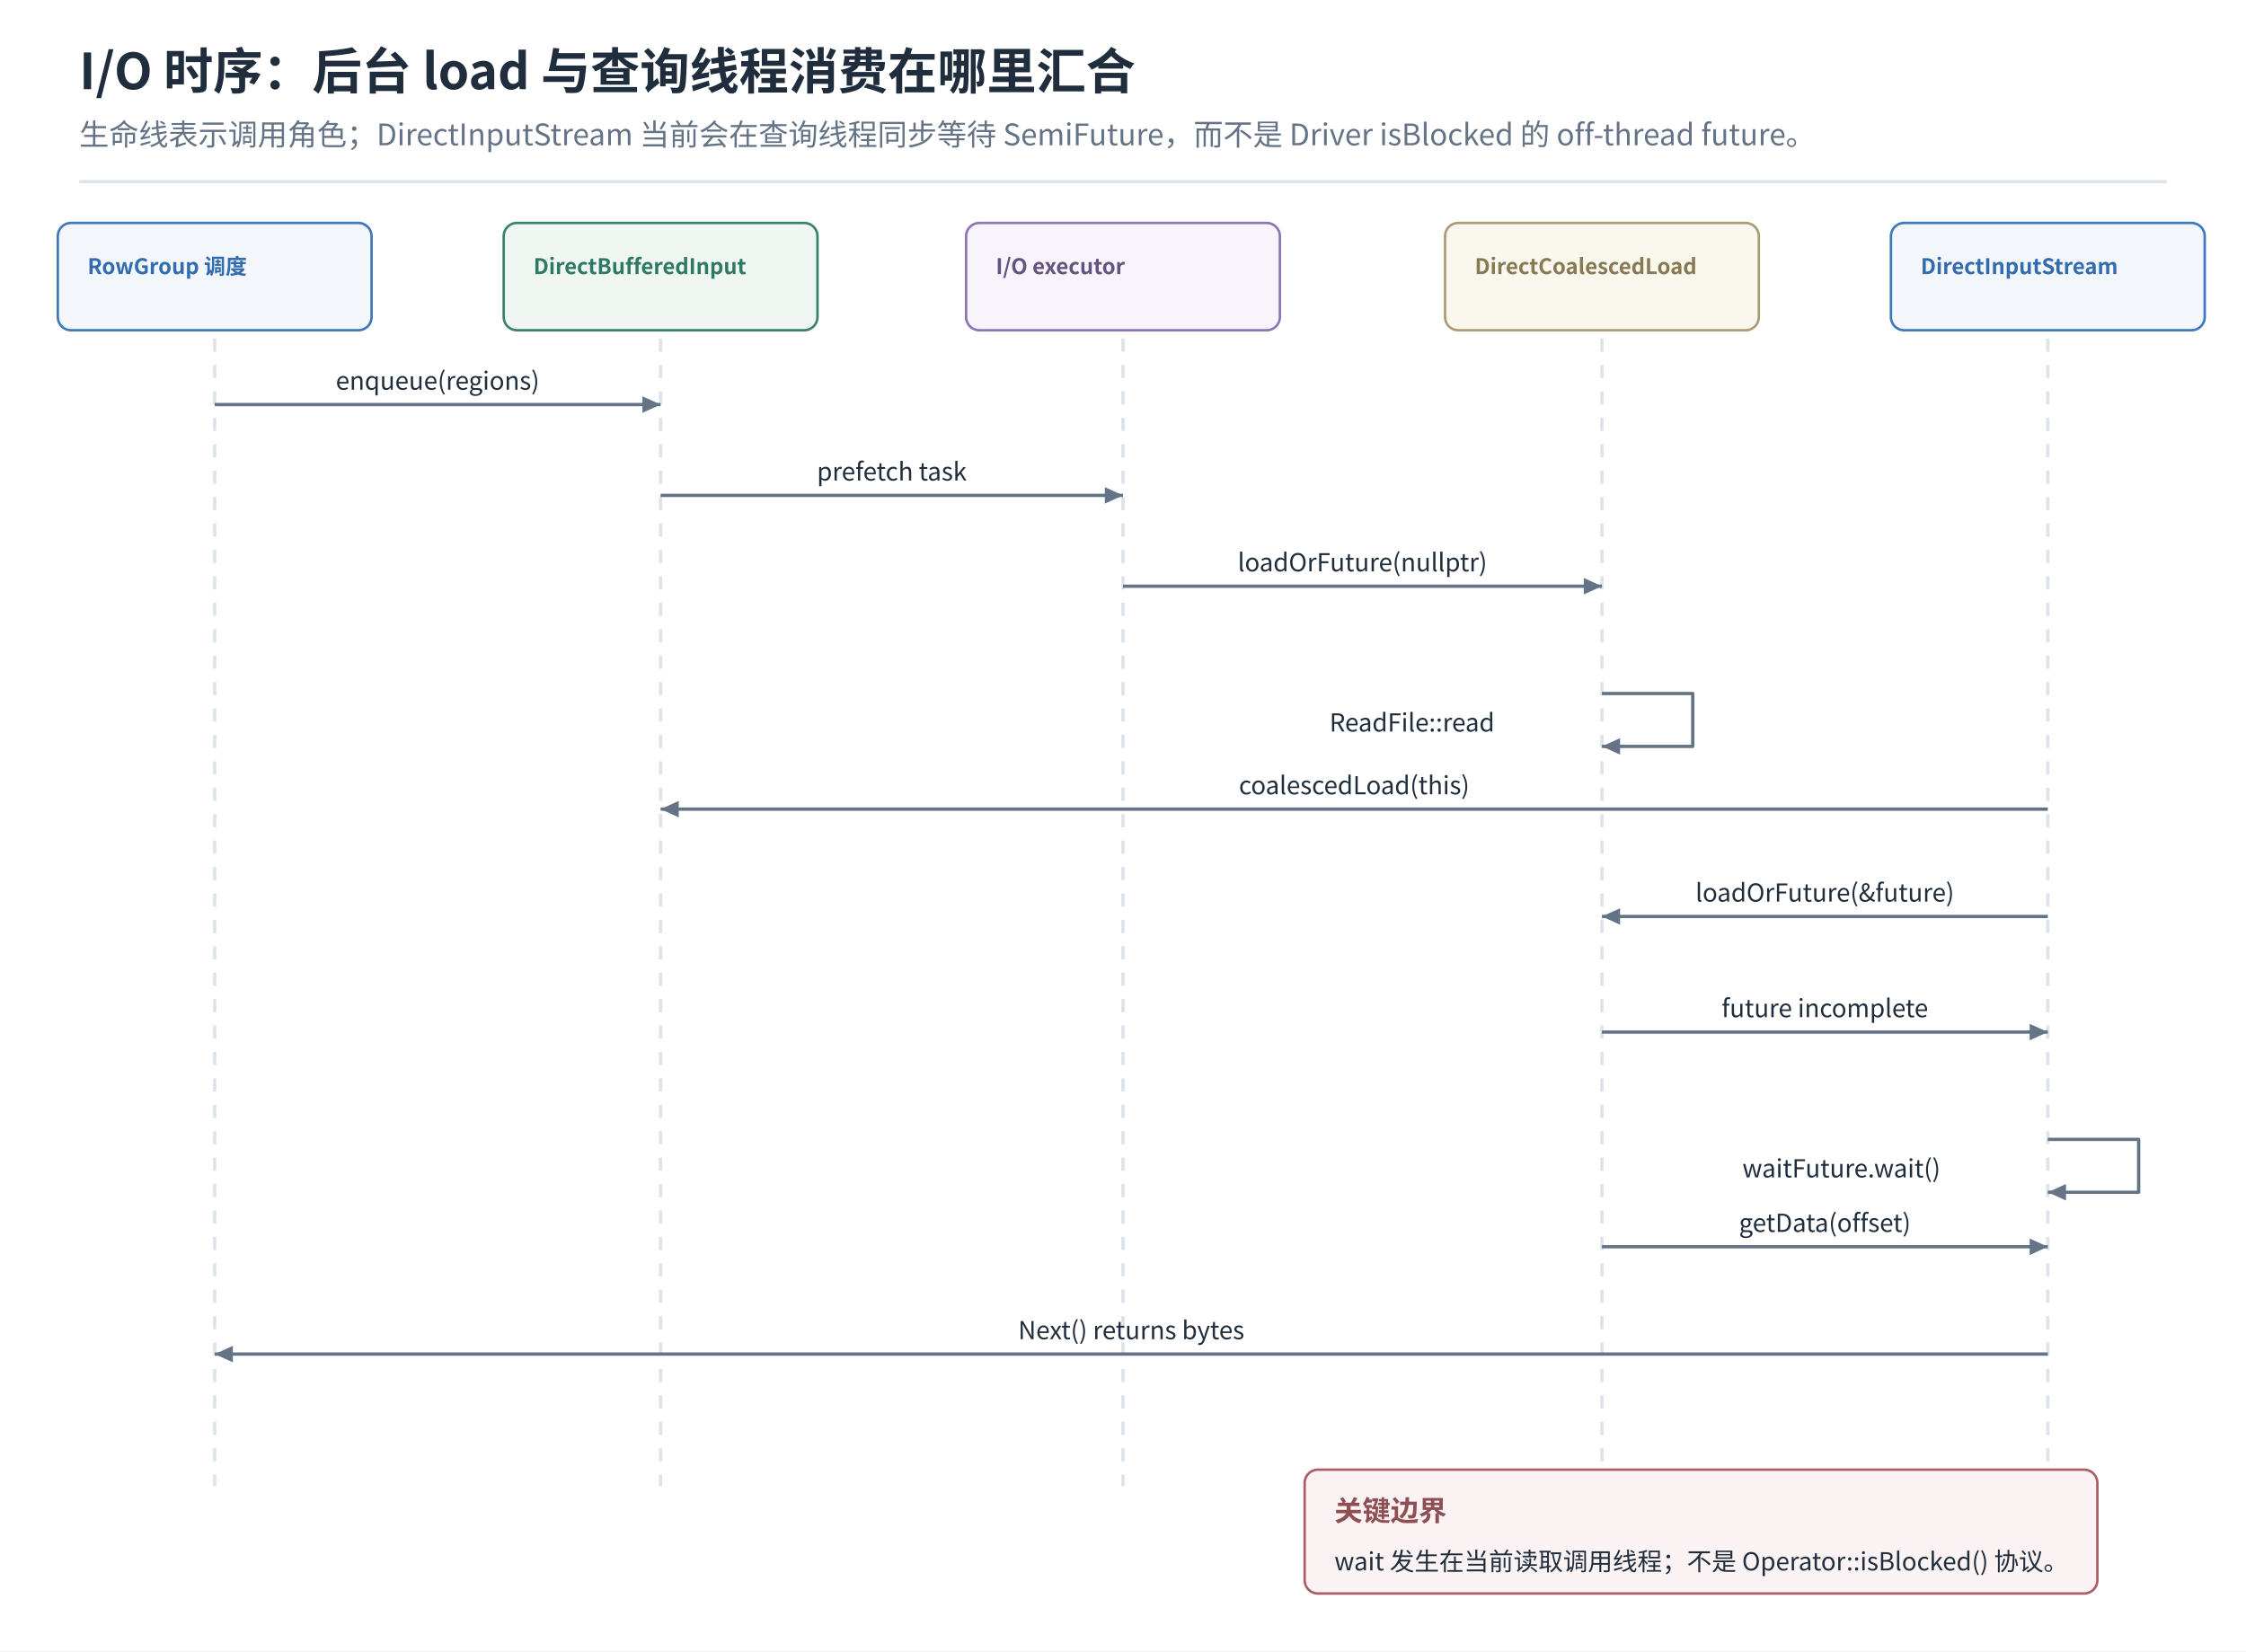
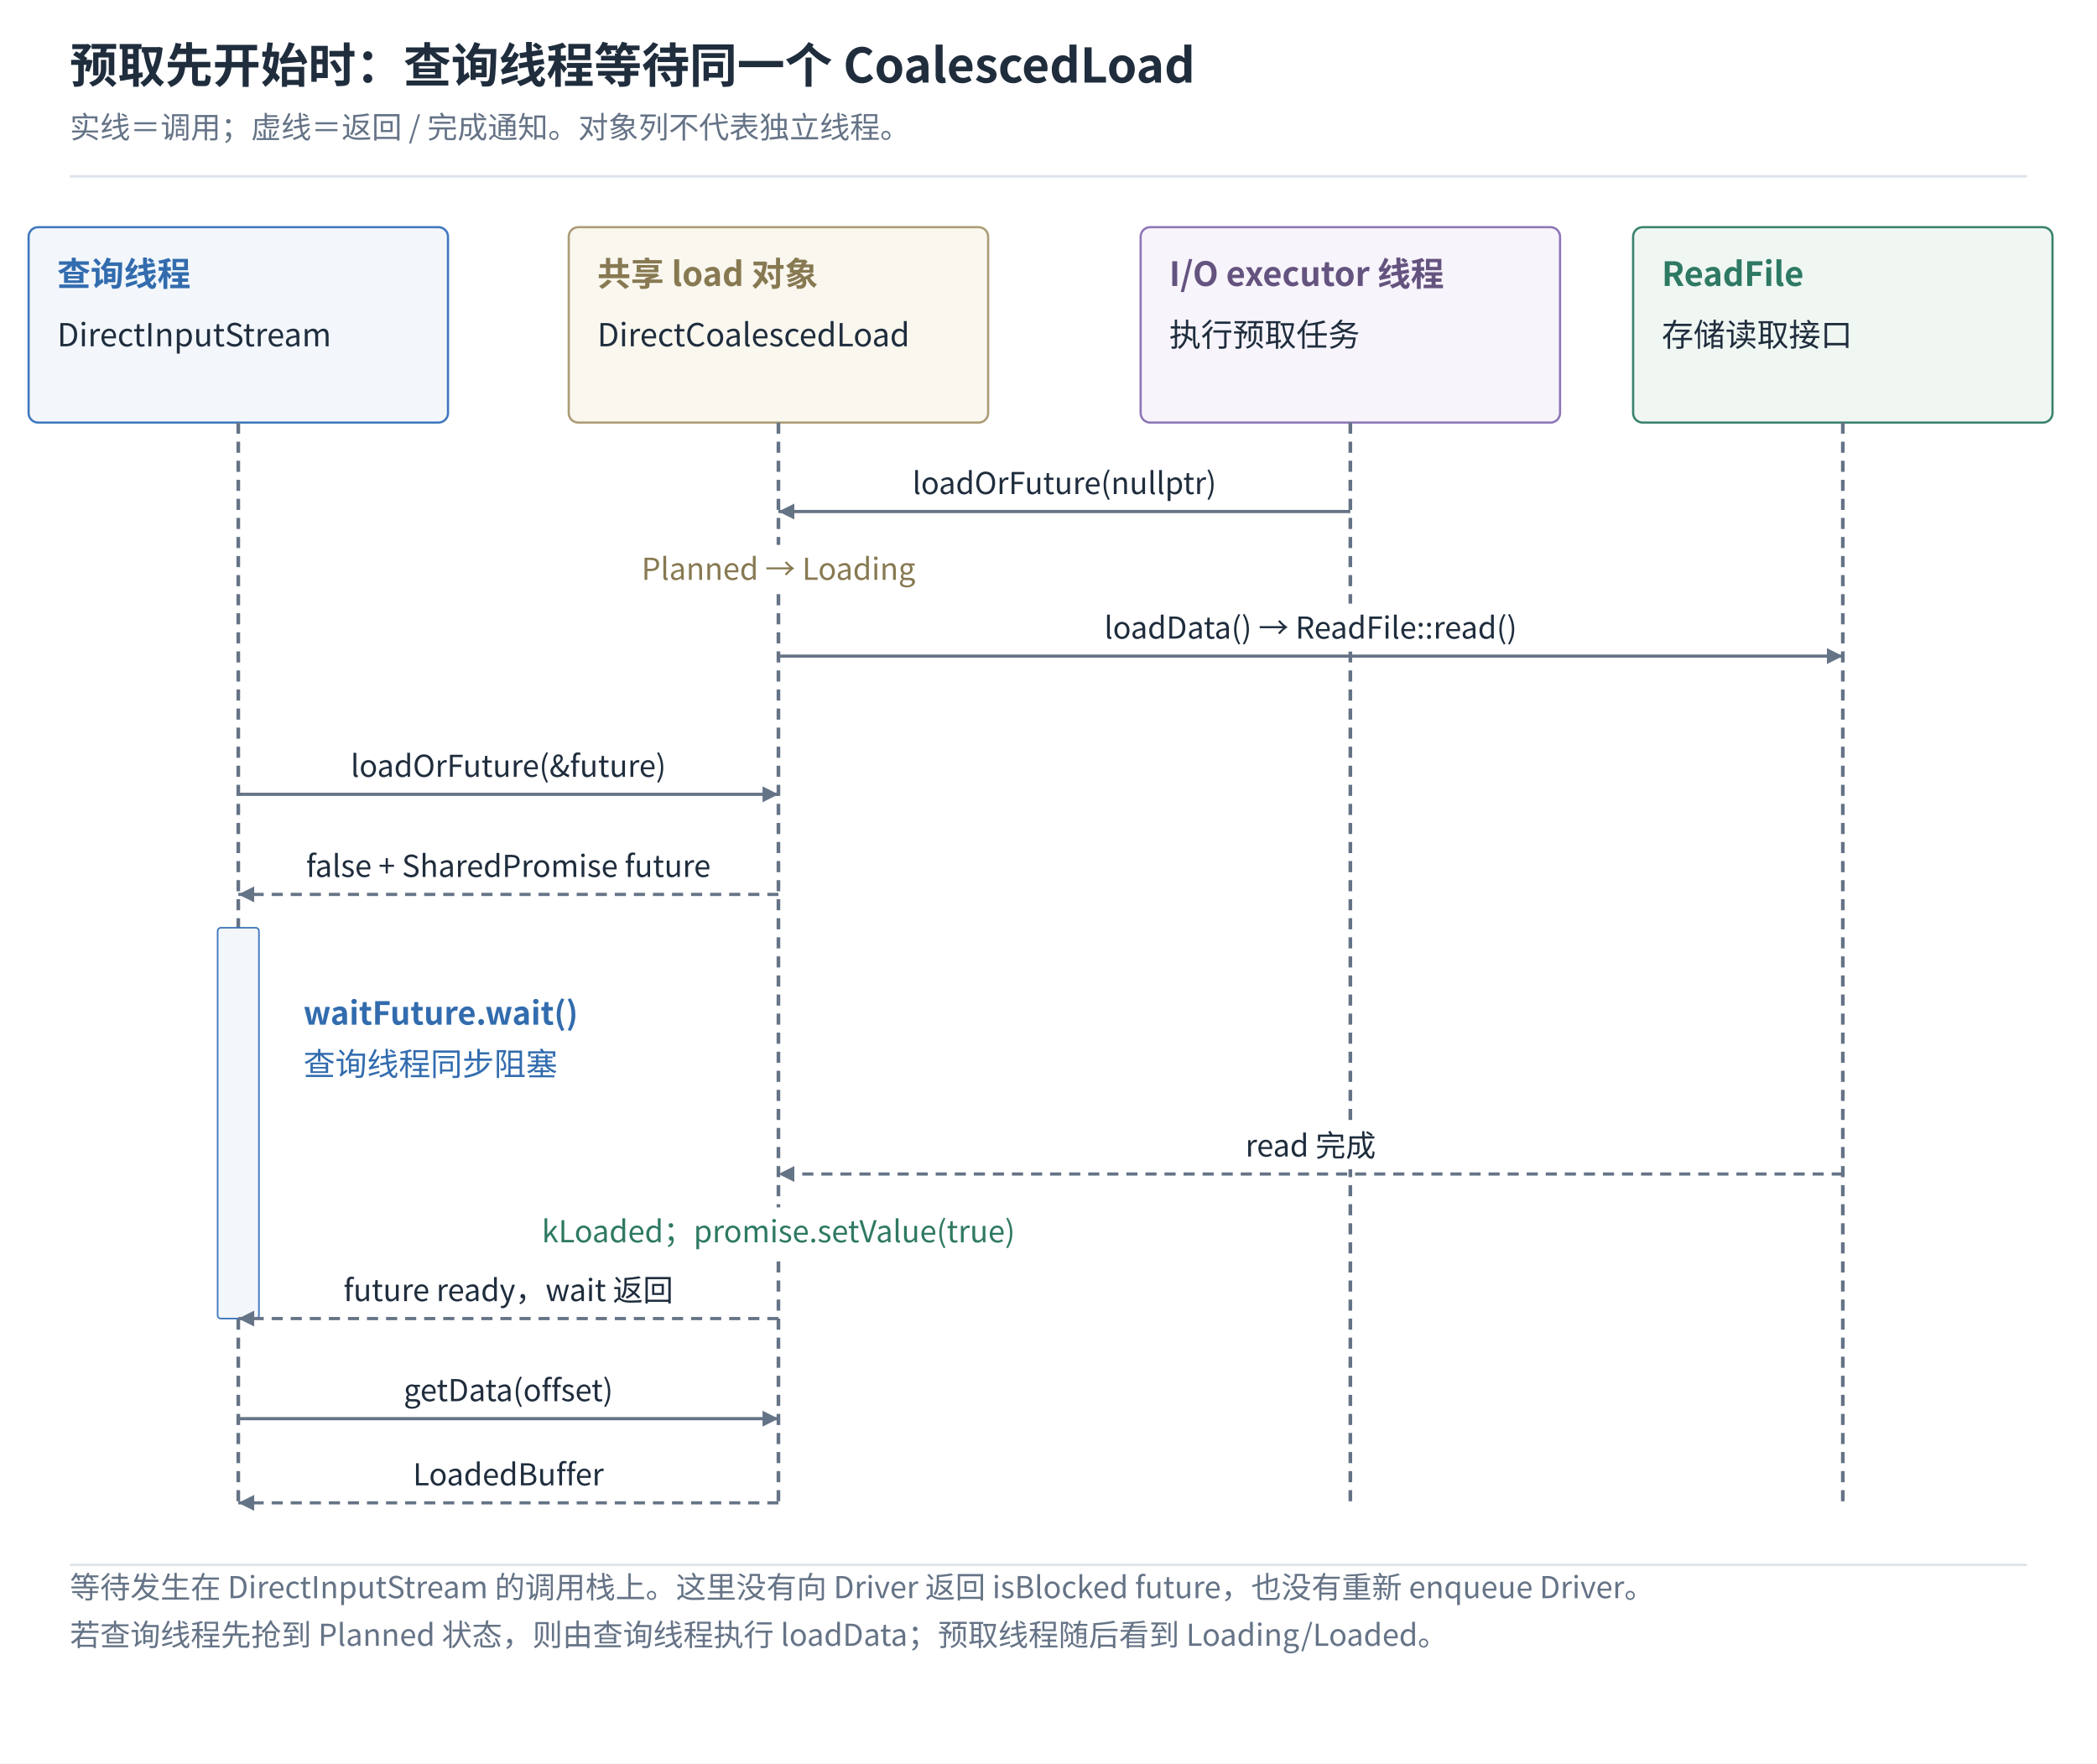
- <svg xmlns="http://www.w3.org/2000/svg" width="1360" height="1000" viewBox="0 0 1360 1000">
+ <svg xmlns="http://www.w3.org/2000/svg" width="1320" height="1110" viewBox="0 0 1320 1110">
  <defs>
-     <marker id="arrow" markerUnits="userSpaceOnUse" markerWidth="14" markerHeight="14" refX="11" refY="5" orient="auto">
-       <path d="M0,0 L11,5 L0,10 Z" fill="#657386" />
+     <marker id="arr-muted" markerUnits="userSpaceOnUse" markerWidth="11" markerHeight="11" refX="10" refY="5" orient="auto">
+       <path d="M0 0L10 5L0 10Z" fill="#657386" />
    </marker>
-     <marker id="arrow-blue" markerUnits="userSpaceOnUse" markerWidth="14" markerHeight="14" refX="11" refY="5" orient="auto">
-       <path d="M0,0 L11,5 L0,10 Z" fill="#4078bd" />
+     <marker id="arr-blue" markerUnits="userSpaceOnUse" markerWidth="11" markerHeight="11" refX="10" refY="5" orient="auto">
+       <path d="M0 0L10 5L0 10Z" fill="#4078bd" />
    </marker>
-     <style>text{font-family:'Noto Sans SC','Noto Sans CJK SC',Inter,Arial,sans-serif} .mono{font-family:SFMono-Regular,Consolas,'Liberation Mono',monospace}</style>
+     <marker id="arr-green" markerUnits="userSpaceOnUse" markerWidth="11" markerHeight="11" refX="10" refY="5" orient="auto">
+       <path d="M0 0L10 5L0 10Z" fill="#39826d" />
+     </marker>
+     <marker id="arr-purple" markerUnits="userSpaceOnUse" markerWidth="11" markerHeight="11" refX="10" refY="5" orient="auto">
+       <path d="M0 0L10 5L0 10Z" fill="#8d76b7" />
+     </marker>
+     <marker id="arr-warm" markerUnits="userSpaceOnUse" markerWidth="11" markerHeight="11" refX="10" refY="5" orient="auto">
+       <path d="M0 0L10 5L0 10Z" fill="#ac9c76" />
+     </marker>
+     <marker id="arr-red" markerUnits="userSpaceOnUse" markerWidth="11" markerHeight="11" refX="10" refY="5" orient="auto">
+       <path d="M0 0L10 5L0 10Z" fill="#a95f64" />
+     </marker>
  </defs>
-   <rect width="1360" height="1000" fill="#fff" />
-   <text x="48" y="54" font-size="30" font-weight="700" fill="#1f2d3d">I/O 时序：后台 load 与查询线程消费在哪里汇合</text>
-   <text x="48" y="88" font-size="18" fill="#657386">生命线表示调用角色；DirectInputStream 当前会在查询线程同步等待 SemiFuture，而不是 Driver isBlocked 的 off-thread future。</text>
-   <line x1="48" y1="110" x2="1312" y2="110" stroke="#dce3ea" stroke-width="2" />
-   <rect x="35" y="135" width="190" height="65" rx="8" fill="#f3f7fc" stroke="#4078bd" stroke-width="1.5" />
-   <text x="53" y="166" font-size="13" font-weight="700" fill="#326cae" text-anchor="start" class="">RowGroup 调度</text>
-   <line x1="130" y1="205" x2="130" y2="900" stroke="#dce3ea" stroke-width="2" stroke-dasharray="8 8" />
-   <rect x="305" y="135" width="190" height="65" rx="8" fill="#f0f7f3" stroke="#39826d" stroke-width="1.5" />
-   <text x="323" y="166" font-size="13" font-weight="700" fill="#2e7963" text-anchor="start" class="">DirectBufferedInput</text>
-   <line x1="400" y1="205" x2="400" y2="900" stroke="#dce3ea" stroke-width="2" stroke-dasharray="8 8" />
-   <rect x="585" y="135" width="190" height="65" rx="8" fill="#f7f4fb" stroke="#8d76b7" stroke-width="1.5" />
-   <text x="603" y="166" font-size="13" font-weight="700" fill="#65537f" text-anchor="start" class="">I/O executor</text>
-   <line x1="680" y1="205" x2="680" y2="900" stroke="#dce3ea" stroke-width="2" stroke-dasharray="8 8" />
-   <rect x="875" y="135" width="190" height="65" rx="8" fill="#faf7ef" stroke="#ac9c76" stroke-width="1.5" />
-   <text x="893" y="166" font-size="13" font-weight="700" fill="#877951" text-anchor="start" class="">DirectCoalescedLoad</text>
-   <line x1="970" y1="205" x2="970" y2="900" stroke="#dce3ea" stroke-width="2" stroke-dasharray="8 8" />
-   <rect x="1145" y="135" width="190" height="65" rx="8" fill="#f3f7fc" stroke="#4078bd" stroke-width="1.5" />
-   <text x="1163" y="166" font-size="13" font-weight="700" fill="#326cae" text-anchor="start" class="">DirectInputStream</text>
-   <line x1="1240" y1="205" x2="1240" y2="900" stroke="#dce3ea" stroke-width="2" stroke-dasharray="8 8" />
-   <line x1="130" y1="245" x2="400" y2="245" stroke="#657386" stroke-width="2" marker-end="url(#arrow)" />
-   <text x="265.0" y="236" font-size="15" font-weight="500" fill="#1f2d3d" text-anchor="middle" class="">enqueue(regions)</text>
-   <line x1="400" y1="300" x2="680" y2="300" stroke="#657386" stroke-width="2" marker-end="url(#arrow)" />
-   <text x="540.0" y="291" font-size="15" font-weight="500" fill="#1f2d3d" text-anchor="middle" class="">prefetch task</text>
-   <line x1="680" y1="355" x2="970" y2="355" stroke="#657386" stroke-width="2" marker-end="url(#arrow)" />
-   <text x="825.0" y="346" font-size="15" font-weight="500" fill="#1f2d3d" text-anchor="middle" class="">loadOrFuture(nullptr)</text>
-   <path d="M970 420 h55 v32 h-55" fill="none" stroke="#657386" stroke-width="2" stroke-linejoin="round" marker-end="url(#arrow)" />
-   <text x="905" y="443" font-size="15" font-weight="500" fill="#1f2d3d" text-anchor="end" class="">ReadFile::read</text>
-   <line x1="1240" y1="490" x2="400" y2="490" stroke="#657386" stroke-width="2" marker-end="url(#arrow)" />
-   <text x="820.0" y="481" font-size="15" font-weight="500" fill="#1f2d3d" text-anchor="middle" class="">coalescedLoad(this)</text>
-   <line x1="1240" y1="555" x2="970" y2="555" stroke="#657386" stroke-width="2" marker-end="url(#arrow)" />
-   <text x="1105.0" y="546" font-size="15" font-weight="500" fill="#1f2d3d" text-anchor="middle" class="">loadOrFuture(&amp;future)</text>
-   <line x1="970" y1="625" x2="1240" y2="625" stroke="#657386" stroke-width="2" marker-end="url(#arrow)" />
-   <text x="1105.0" y="616" font-size="15" font-weight="500" fill="#1f2d3d" text-anchor="middle" class="">future incomplete</text>
-   <path d="M1240 690 h55 v32 h-55" fill="none" stroke="#657386" stroke-width="2" stroke-linejoin="round" marker-end="url(#arrow)" />
-   <text x="1175" y="713" font-size="15" font-weight="500" fill="#1f2d3d" text-anchor="end" class="">waitFuture.wait()</text>
-   <line x1="970" y1="755" x2="1240" y2="755" stroke="#657386" stroke-width="2" marker-end="url(#arrow)" />
-   <text x="1105.0" y="746" font-size="15" font-weight="500" fill="#1f2d3d" text-anchor="middle" class="">getData(offset)</text>
-   <line x1="1240" y1="820" x2="130" y2="820" stroke="#657386" stroke-width="2" marker-end="url(#arrow)" />
-   <text x="685.0" y="811" font-size="15" font-weight="500" fill="#1f2d3d" text-anchor="middle" class="">Next() returns bytes</text>
-   <rect x="790" y="890" width="480" height="75" rx="8" fill="#fbf3f3" stroke="#a95f64" stroke-width="1.5" />
-   <text x="808" y="921" font-size="17" font-weight="700" fill="#8d4f54" text-anchor="start" class="">关键边界</text>
-   <text x="808" y="951" font-size="15" font-weight="400" fill="#1f2d3d" text-anchor="start" class="">wait 发生在当前读取调用线程；不是 Operator::isBlocked() 协议。</text>
+   <rect x="0" y="0" width="1320" height="1110" rx="0" fill="#fff" stroke="none" stroke-width="0" />
+   <text x="44" y="52" font-family="Noto Sans CJK SC, Noto Sans SC, Arial, sans-serif" font-size="30" font-weight="700" text-anchor="start" fill="#1f2d3d">预取先开始时：查询线程等待同一个 CoalescedLoad</text>
+   <text x="44" y="87" font-family="Noto Sans CJK SC, Noto Sans SC, Arial, sans-serif" font-size="19" font-weight="400" text-anchor="start" fill="#657386">实线＝调用；虚线＝返回 / 完成通知。对象列不代表独立线程。</text>
+   <path d="M44 111L1276 111" fill="none" stroke="#dce3ea" stroke-width="1.5" stroke-linejoin="round" />
+   <rect x="18" y="143" width="264" height="123" rx="6" fill="#f3f7fc" stroke="#4078bd" stroke-width="1.4" />
+   <text x="36" y="180" font-family="Noto Sans CJK SC, Noto Sans SC, Arial, sans-serif" font-size="21" font-weight="700" text-anchor="start" fill="#326cae">查询线程</text>
+   <text x="36" y="218" font-family="Noto Sans CJK SC, Noto Sans SC, Arial, sans-serif" font-size="20" font-weight="400" text-anchor="start" fill="#1f2d3d">DirectInputStream</text>
+   <path d="M150 266L150 949" fill="none" stroke="#657386" stroke-width="2.3" stroke-linejoin="round" stroke-dasharray="7 5" />
+   <rect x="358" y="143" width="264" height="123" rx="6" fill="#faf7ef" stroke="#ac9c76" stroke-width="1.4" />
+   <text x="376" y="180" font-family="Noto Sans CJK SC, Noto Sans SC, Arial, sans-serif" font-size="21" font-weight="700" text-anchor="start" fill="#877951">共享 load 对象</text>
+   <text x="376" y="218" font-family="Noto Sans CJK SC, Noto Sans SC, Arial, sans-serif" font-size="20" font-weight="400" text-anchor="start" fill="#1f2d3d">DirectCoalescedLoad</text>
+   <path d="M490 266L490 949" fill="none" stroke="#657386" stroke-width="2.3" stroke-linejoin="round" stroke-dasharray="7 5" />
+   <rect x="718" y="143" width="264" height="123" rx="6" fill="#f7f4fb" stroke="#8d76b7" stroke-width="1.4" />
+   <text x="736" y="180" font-family="Noto Sans CJK SC, Noto Sans SC, Arial, sans-serif" font-size="21" font-weight="700" text-anchor="start" fill="#65537f">I/O executor 线程</text>
+   <text x="736" y="218" font-family="Noto Sans CJK SC, Noto Sans SC, Arial, sans-serif" font-size="20" font-weight="400" text-anchor="start" fill="#1f2d3d">执行预取任务</text>
+   <path d="M850 266L850 949" fill="none" stroke="#657386" stroke-width="2.3" stroke-linejoin="round" stroke-dasharray="7 5" />
+   <rect x="1028" y="143" width="264" height="123" rx="6" fill="#f0f7f3" stroke="#39826d" stroke-width="1.4" />
+   <text x="1046" y="180" font-family="Noto Sans CJK SC, Noto Sans SC, Arial, sans-serif" font-size="21" font-weight="700" text-anchor="start" fill="#2e7963">ReadFile</text>
+   <text x="1046" y="218" font-family="Noto Sans CJK SC, Noto Sans SC, Arial, sans-serif" font-size="20" font-weight="400" text-anchor="start" fill="#1f2d3d">存储读取接口</text>
+   <path d="M1160 266L1160 949" fill="none" stroke="#657386" stroke-width="2.3" stroke-linejoin="round" stroke-dasharray="7 5" />
+   <path d="M850 322L490 322" fill="none" stroke="#657386" stroke-width="2" stroke-linejoin="round" marker-end="url(#arr-muted)" />
+   <rect x="564.0" y="289" width="212.0" height="30" rx="3" fill="#fff" stroke="none" stroke-width="1.4" />
+   <text x="670.0" y="311" font-family="Noto Sans CJK SC, Noto Sans SC, Arial, sans-serif" font-size="19" font-weight="400" text-anchor="middle" fill="#1f2d3d">loadOrFuture(nullptr)</text>
+   <rect x="392.5" y="343" width="195.0" height="30" rx="3" fill="#fff" stroke="none" stroke-width="1.4" />
+   <text x="490" y="365" font-family="Noto Sans CJK SC, Noto Sans SC, Arial, sans-serif" font-size="19" font-weight="400" text-anchor="middle" fill="#877951">Planned → Loading</text>
+   <path d="M490 413L1160 413" fill="none" stroke="#657386" stroke-width="2" stroke-linejoin="round" marker-end="url(#arr-muted)" />
+   <rect x="684.5" y="380" width="281.0" height="30" rx="3" fill="#fff" stroke="none" stroke-width="1.4" />
+   <text x="825.0" y="402" font-family="Noto Sans CJK SC, Noto Sans SC, Arial, sans-serif" font-size="19" font-weight="400" text-anchor="middle" fill="#1f2d3d">loadData() → ReadFile::read()</text>
+   <path d="M150 500L490 500" fill="none" stroke="#657386" stroke-width="2" stroke-linejoin="round" marker-end="url(#arr-muted)" />
+   <rect x="210.0" y="467" width="220.0" height="30" rx="3" fill="#fff" stroke="none" stroke-width="1.4" />
+   <text x="320.0" y="489" font-family="Noto Sans CJK SC, Noto Sans SC, Arial, sans-serif" font-size="19" font-weight="400" text-anchor="middle" fill="#1f2d3d">loadOrFuture(&amp;future)</text>
+   <path d="M490 563L150 563" fill="none" stroke="#657386" stroke-width="2" stroke-linejoin="round" marker-end="url(#arr-muted)" stroke-dasharray="7 5" />
+   <rect x="181.0" y="530" width="278.0" height="30" rx="3" fill="#fff" stroke="none" stroke-width="1.4" />
+   <text x="320.0" y="552" font-family="Noto Sans CJK SC, Noto Sans SC, Arial, sans-serif" font-size="19" font-weight="400" text-anchor="middle" fill="#1f2d3d">false + SharedPromise future</text>
+   <rect x="137" y="584" width="26" height="246" rx="2" fill="#f3f7fc" stroke="#4078bd" stroke-width="1" />
+   <text x="191" y="645" font-family="Noto Sans CJK SC, Noto Sans SC, Arial, sans-serif" font-size="20" font-weight="700" text-anchor="start" fill="#326cae">waitFuture.wait()</text>
+   <text x="191" y="677" font-family="Noto Sans CJK SC, Noto Sans SC, Arial, sans-serif" font-size="20" font-weight="400" text-anchor="start" fill="#326cae">查询线程同步阻塞</text>
+   <path d="M1160 739L490 739" fill="none" stroke="#657386" stroke-width="2" stroke-linejoin="round" marker-end="url(#arr-muted)" stroke-dasharray="7 5" />
+   <rect x="773.5" y="706" width="103.0" height="30" rx="3" fill="#fff" stroke="none" stroke-width="1.4" />
+   <text x="825.0" y="728" font-family="Noto Sans CJK SC, Noto Sans SC, Arial, sans-serif" font-size="19" font-weight="400" text-anchor="middle" fill="#1f2d3d">read 完成</text>
+   <rect x="329.0" y="760" width="322.0" height="30" rx="3" fill="#fff" stroke="none" stroke-width="1.4" />
+   <text x="490" y="782" font-family="Noto Sans CJK SC, Noto Sans SC, Arial, sans-serif" font-size="19" font-weight="400" text-anchor="middle" fill="#2e7963">kLoaded；promise.setValue(true)</text>
+   <path d="M490 830L150 830" fill="none" stroke="#657386" stroke-width="2" stroke-linejoin="round" marker-end="url(#arr-muted)" stroke-dasharray="7 5" />
+   <rect x="205.5" y="797" width="229.0" height="30" rx="3" fill="#fff" stroke="none" stroke-width="1.4" />
+   <text x="320.0" y="819" font-family="Noto Sans CJK SC, Noto Sans SC, Arial, sans-serif" font-size="19" font-weight="400" text-anchor="middle" fill="#1f2d3d">future ready，wait 返回</text>
+   <path d="M150 893L490 893" fill="none" stroke="#657386" stroke-width="2" stroke-linejoin="round" marker-end="url(#arr-muted)" />
+   <rect x="243.0" y="860" width="154.0" height="30" rx="3" fill="#fff" stroke="none" stroke-width="1.4" />
+   <text x="320.0" y="882" font-family="Noto Sans CJK SC, Noto Sans SC, Arial, sans-serif" font-size="19" font-weight="400" text-anchor="middle" fill="#1f2d3d">getData(offset)</text>
+   <path d="M490 946L150 946" fill="none" stroke="#657386" stroke-width="2" stroke-linejoin="round" marker-end="url(#arr-muted)" stroke-dasharray="7 5" />
+   <rect x="249.0" y="913" width="142.0" height="30" rx="3" fill="#fff" stroke="none" stroke-width="1.4" />
+   <text x="320.0" y="935" font-family="Noto Sans CJK SC, Noto Sans SC, Arial, sans-serif" font-size="19" font-weight="400" text-anchor="middle" fill="#1f2d3d">LoadedBuffer</text>
+   <path d="M44 985L1276 985" fill="none" stroke="#dce3ea" stroke-width="1.5" stroke-linejoin="round" />
+   <text x="44" y="1006" font-family="Noto Sans CJK SC, Noto Sans SC, Arial, sans-serif" font-size="19" font-weight="400" text-anchor="start" fill="#657386">等待发生在 DirectInputStream 的调用栈上。这里没有向 Driver 返回 isBlocked future，也没有重新 enqueue Driver。</text>
+   <text x="44" y="1036" font-family="Noto Sans CJK SC, Noto Sans SC, Arial, sans-serif" font-size="19" font-weight="400" text-anchor="start" fill="#657386">若查询线程先抢到 Planned 状态，则由查询线程执行 loadData；预取线程随后看到 Loading/Loaded。</text>
</svg>
